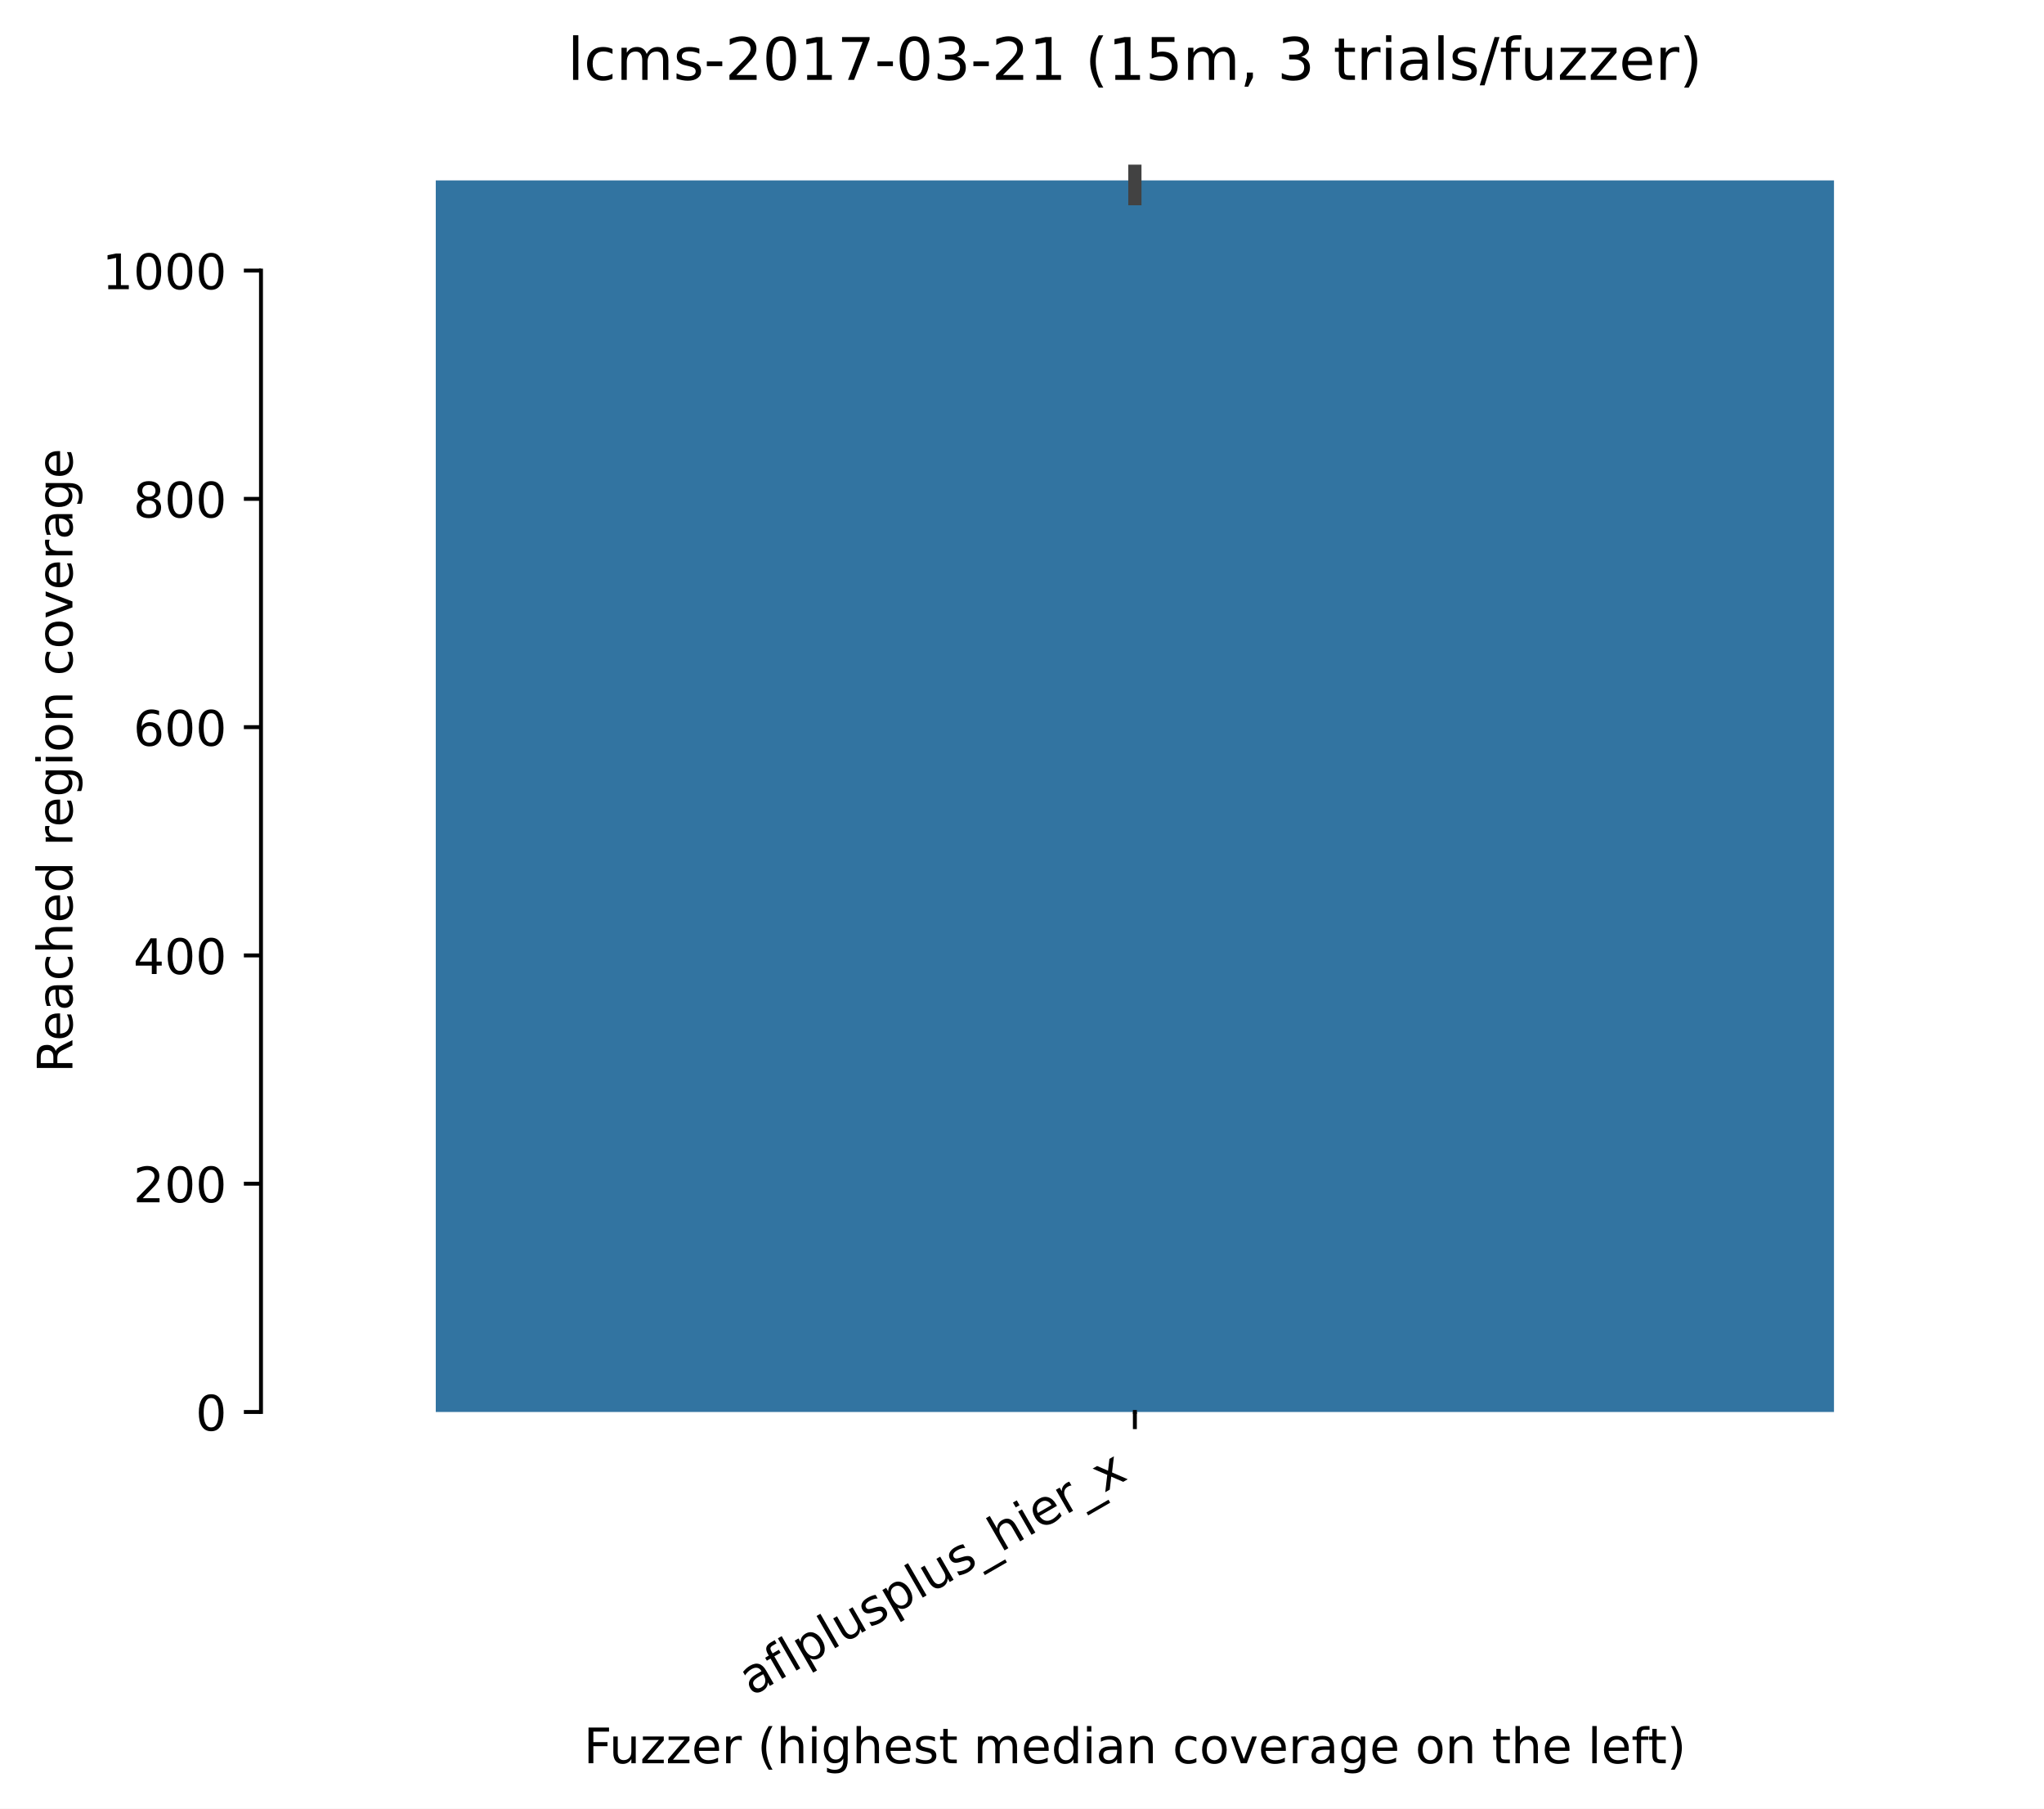
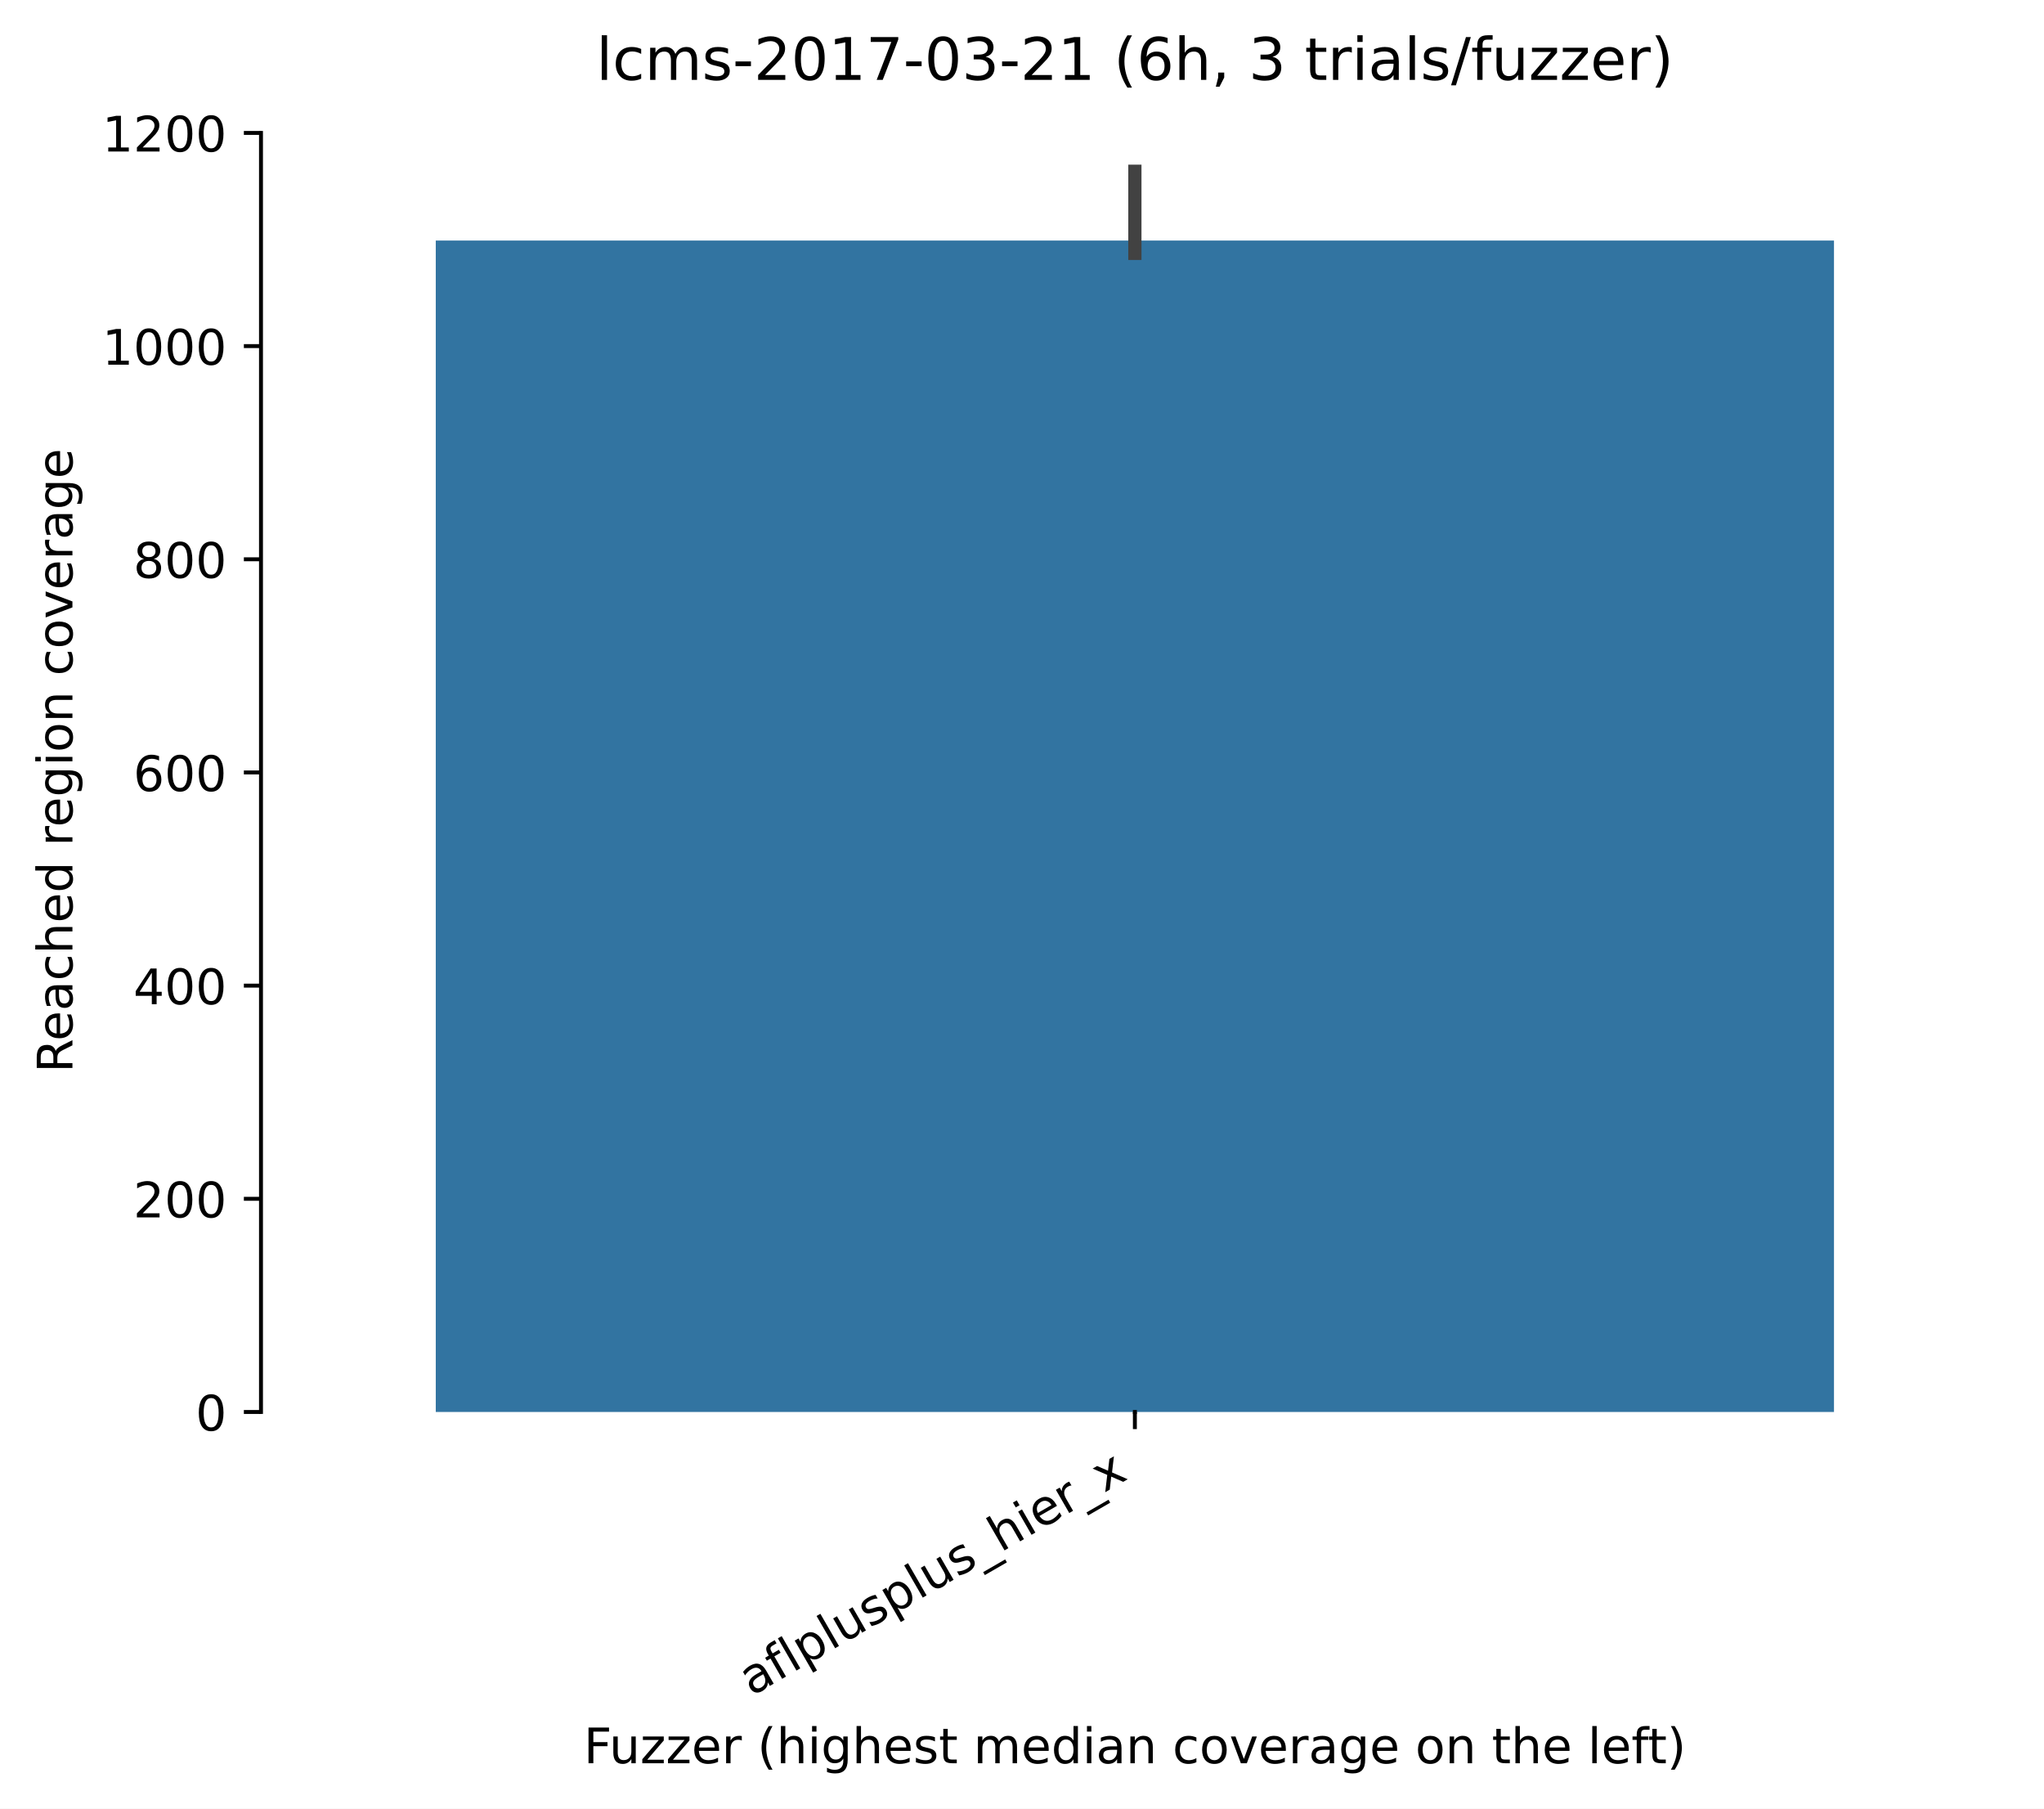
<svg xmlns="http://www.w3.org/2000/svg" xmlns:xlink="http://www.w3.org/1999/xlink" height="369.467pt" version="1.1" viewBox="0 0 417.648 369.467" width="417.648pt">
  <defs>
    <style type="text/css">*{stroke-linecap:butt;stroke-linejoin:round;}</style>
  </defs>
  <g id="figure_1">
    <g id="patch_1">
      <path d="M 0 369.467  L 417.648 369.467  L 417.648 0  L 0 0  z " style="fill:#ffffff;" />
    </g>
    <g id="axes_1">
      <g id="patch_2">
        <path d="M 53.328 288.43  L 410.448 288.43  L 410.448 22.318  L 53.328 22.318  z " style="fill:#ffffff;" />
      </g>
      <g id="patch_3">
-         <path clip-path="url(#p3baf238279)" d="M 89.04 288.43  L 374.736 288.43  L 374.736 36.855  L 89.04 36.855  z " style="fill:#3274a1;" />
+         <path clip-path="url(#padafcc1200)" d="M 89.04 288.43  L 374.736 288.43  L 374.736 49.143  L 89.04 49.143  z " style="fill:#3274a1;" />
      </g>
      <g id="matplotlib.axis_1">
        <g id="xtick_1">
          <g id="line2d_1">
            <defs>
-               <path d="M 0 0  L 0 3.5  " id="me16da45c7e" style="stroke:#000000;stroke-width:0.8;" />
+               <path d="M 0 0  L 0 3.5  " id="m6553e3845d" style="stroke:#000000;stroke-width:0.8;" />
            </defs>
            <g>
-               <use style="stroke:#000000;stroke-width:0.8;" x="231.888" xlink:href="#me16da45c7e" y="288.43" />
+               <use style="stroke:#000000;stroke-width:0.8;" x="231.888" xlink:href="#m6553e3845d" y="288.43" />
            </g>
          </g>
          <g id="text_1">
            <g transform="translate(153.5707 346.5465)rotate(-30)scale(0.1 -0.1)">
              <defs>
                <path d="M 34.281 27.484  Q 23.391 27.484 19.188 25  Q 14.984 22.516 14.984 16.5  Q 14.984 11.719 18.141 8.906  Q 21.297 6.109 26.703 6.109  Q 34.188 6.109 38.703 11.406  Q 43.219 16.703 43.219 25.484  L 43.219 27.484  z M 52.203 31.203  L 52.203 0  L 43.219 0  L 43.219 8.297  Q 40.141 3.328 35.547 0.953  Q 30.953 -1.422 24.312 -1.422  Q 15.922 -1.422 10.953 3.297  Q 6 8.016 6 15.922  Q 6 25.141 12.172 29.828  Q 18.359 34.516 30.609 34.516  L 43.219 34.516  L 43.219 35.406  Q 43.219 41.609 39.141 45  Q 35.062 48.391 27.688 48.391  Q 23 48.391 18.547 47.266  Q 14.109 46.141 10.016 43.891  L 10.016 52.203  Q 14.938 54.109 19.578 55.047  Q 24.219 56 28.609 56  Q 40.484 56 46.344 49.844  Q 52.203 43.703 52.203 31.203  z " id="DejaVuSans-97" />
                <path d="M 37.109 75.984  L 37.109 68.5  L 28.516 68.5  Q 23.688 68.5 21.797 66.547  Q 19.922 64.594 19.922 59.516  L 19.922 54.688  L 34.719 54.688  L 34.719 47.703  L 19.922 47.703  L 19.922 0  L 10.891 0  L 10.891 47.703  L 2.297 47.703  L 2.297 54.688  L 10.891 54.688  L 10.891 58.5  Q 10.891 67.625 15.141 71.797  Q 19.391 75.984 28.609 75.984  z " id="DejaVuSans-102" />
                <path d="M 9.422 75.984  L 18.406 75.984  L 18.406 0  L 9.422 0  z " id="DejaVuSans-108" />
                <path d="M 18.109 8.203  L 18.109 -20.797  L 9.078 -20.797  L 9.078 54.688  L 18.109 54.688  L 18.109 46.391  Q 20.953 51.266 25.266 53.625  Q 29.594 56 35.594 56  Q 45.562 56 51.781 48.094  Q 58.016 40.188 58.016 27.297  Q 58.016 14.406 51.781 6.484  Q 45.562 -1.422 35.594 -1.422  Q 29.594 -1.422 25.266 0.953  Q 20.953 3.328 18.109 8.203  z M 48.688 27.297  Q 48.688 37.203 44.609 42.844  Q 40.531 48.484 33.406 48.484  Q 26.266 48.484 22.188 42.844  Q 18.109 37.203 18.109 27.297  Q 18.109 17.391 22.188 11.75  Q 26.266 6.109 33.406 6.109  Q 40.531 6.109 44.609 11.75  Q 48.688 17.391 48.688 27.297  z " id="DejaVuSans-112" />
                <path d="M 8.5 21.578  L 8.5 54.688  L 17.484 54.688  L 17.484 21.922  Q 17.484 14.156 20.5 10.266  Q 23.531 6.391 29.594 6.391  Q 36.859 6.391 41.078 11.031  Q 45.312 15.672 45.312 23.688  L 45.312 54.688  L 54.297 54.688  L 54.297 0  L 45.312 0  L 45.312 8.406  Q 42.047 3.422 37.719 1  Q 33.406 -1.422 27.688 -1.422  Q 18.266 -1.422 13.375 4.438  Q 8.5 10.297 8.5 21.578  z M 31.109 56  z " id="DejaVuSans-117" />
                <path d="M 44.281 53.078  L 44.281 44.578  Q 40.484 46.531 36.375 47.5  Q 32.281 48.484 27.875 48.484  Q 21.188 48.484 17.844 46.438  Q 14.5 44.391 14.5 40.281  Q 14.5 37.156 16.891 35.375  Q 19.281 33.594 26.516 31.984  L 29.594 31.297  Q 39.156 29.25 43.188 25.516  Q 47.219 21.781 47.219 15.094  Q 47.219 7.469 41.188 3.016  Q 35.156 -1.422 24.609 -1.422  Q 20.219 -1.422 15.453 -0.562  Q 10.688 0.297 5.422 2  L 5.422 11.281  Q 10.406 8.688 15.234 7.391  Q 20.062 6.109 24.812 6.109  Q 31.156 6.109 34.562 8.281  Q 37.984 10.453 37.984 14.406  Q 37.984 18.062 35.516 20.016  Q 33.062 21.969 24.703 23.781  L 21.578 24.516  Q 13.234 26.266 9.516 29.906  Q 5.812 33.547 5.812 39.891  Q 5.812 47.609 11.281 51.797  Q 16.75 56 26.812 56  Q 31.781 56 36.172 55.266  Q 40.578 54.547 44.281 53.078  z " id="DejaVuSans-115" />
                <path d="M 50.984 -16.609  L 50.984 -23.578  L -0.984 -23.578  L -0.984 -16.609  z " id="DejaVuSans-95" />
                <path d="M 54.891 33.016  L 54.891 0  L 45.906 0  L 45.906 32.719  Q 45.906 40.484 42.875 44.328  Q 39.844 48.188 33.797 48.188  Q 26.516 48.188 22.312 43.547  Q 18.109 38.922 18.109 30.906  L 18.109 0  L 9.078 0  L 9.078 75.984  L 18.109 75.984  L 18.109 46.188  Q 21.344 51.125 25.703 53.562  Q 30.078 56 35.797 56  Q 45.219 56 50.047 50.172  Q 54.891 44.344 54.891 33.016  z " id="DejaVuSans-104" />
                <path d="M 9.422 54.688  L 18.406 54.688  L 18.406 0  L 9.422 0  z M 9.422 75.984  L 18.406 75.984  L 18.406 64.594  L 9.422 64.594  z " id="DejaVuSans-105" />
                <path d="M 56.203 29.594  L 56.203 25.203  L 14.891 25.203  Q 15.484 15.922 20.484 11.062  Q 25.484 6.203 34.422 6.203  Q 39.594 6.203 44.453 7.469  Q 49.312 8.734 54.109 11.281  L 54.109 2.781  Q 49.266 0.734 44.188 -0.344  Q 39.109 -1.422 33.891 -1.422  Q 20.797 -1.422 13.156 6.188  Q 5.516 13.812 5.516 26.812  Q 5.516 40.234 12.766 48.109  Q 20.016 56 32.328 56  Q 43.359 56 49.781 48.891  Q 56.203 41.797 56.203 29.594  z M 47.219 32.234  Q 47.125 39.594 43.094 43.984  Q 39.062 48.391 32.422 48.391  Q 24.906 48.391 20.391 44.141  Q 15.875 39.891 15.188 32.172  z " id="DejaVuSans-101" />
                <path d="M 41.109 46.297  Q 39.594 47.172 37.812 47.578  Q 36.031 48 33.891 48  Q 26.266 48 22.188 43.047  Q 18.109 38.094 18.109 28.812  L 18.109 0  L 9.078 0  L 9.078 54.688  L 18.109 54.688  L 18.109 46.188  Q 20.953 51.172 25.484 53.578  Q 30.031 56 36.531 56  Q 37.453 56 38.578 55.875  Q 39.703 55.766 41.062 55.516  z " id="DejaVuSans-114" />
                <path d="M 54.891 54.688  L 35.109 28.078  L 55.906 0  L 45.312 0  L 29.391 21.484  L 13.484 0  L 2.875 0  L 24.125 28.609  L 4.688 54.688  L 15.281 54.688  L 29.781 35.203  L 44.281 54.688  z " id="DejaVuSans-120" />
              </defs>
              <use xlink:href="#DejaVuSans-97" />
              <use x="61.279" xlink:href="#DejaVuSans-102" />
              <use x="96.484" xlink:href="#DejaVuSans-108" />
              <use x="124.268" xlink:href="#DejaVuSans-112" />
              <use x="187.744" xlink:href="#DejaVuSans-108" />
              <use x="215.527" xlink:href="#DejaVuSans-117" />
              <use x="278.906" xlink:href="#DejaVuSans-115" />
              <use x="331.006" xlink:href="#DejaVuSans-112" />
              <use x="394.482" xlink:href="#DejaVuSans-108" />
              <use x="422.266" xlink:href="#DejaVuSans-117" />
              <use x="485.645" xlink:href="#DejaVuSans-115" />
              <use x="537.744" xlink:href="#DejaVuSans-95" />
              <use x="587.744" xlink:href="#DejaVuSans-104" />
              <use x="651.123" xlink:href="#DejaVuSans-105" />
              <use x="678.906" xlink:href="#DejaVuSans-101" />
              <use x="740.43" xlink:href="#DejaVuSans-114" />
              <use x="781.543" xlink:href="#DejaVuSans-95" />
              <use x="831.543" xlink:href="#DejaVuSans-120" />
            </g>
          </g>
        </g>
        <g id="text_2">
          <g transform="translate(119.2702 360.1869)scale(0.1 -0.1)">
            <defs>
              <path d="M 9.812 72.906  L 51.703 72.906  L 51.703 64.594  L 19.672 64.594  L 19.672 43.109  L 48.578 43.109  L 48.578 34.812  L 19.672 34.812  L 19.672 0  L 9.812 0  z " id="DejaVuSans-70" />
              <path d="M 5.516 54.688  L 48.188 54.688  L 48.188 46.484  L 14.406 7.172  L 48.188 7.172  L 48.188 0  L 4.297 0  L 4.297 8.203  L 38.094 47.516  L 5.516 47.516  z " id="DejaVuSans-122" />
              <path id="DejaVuSans-32" />
              <path d="M 31 75.875  Q 24.469 64.656 21.281 53.656  Q 18.109 42.672 18.109 31.391  Q 18.109 20.125 21.312 9.062  Q 24.516 -2 31 -13.188  L 23.188 -13.188  Q 15.875 -1.703 12.234 9.375  Q 8.594 20.453 8.594 31.391  Q 8.594 42.281 12.203 53.312  Q 15.828 64.359 23.188 75.875  z " id="DejaVuSans-40" />
              <path d="M 45.406 27.984  Q 45.406 37.75 41.375 43.109  Q 37.359 48.484 30.078 48.484  Q 22.859 48.484 18.828 43.109  Q 14.797 37.75 14.797 27.984  Q 14.797 18.266 18.828 12.891  Q 22.859 7.516 30.078 7.516  Q 37.359 7.516 41.375 12.891  Q 45.406 18.266 45.406 27.984  z M 54.391 6.781  Q 54.391 -7.172 48.188 -13.984  Q 42 -20.797 29.203 -20.797  Q 24.469 -20.797 20.266 -20.094  Q 16.062 -19.391 12.109 -17.922  L 12.109 -9.188  Q 16.062 -11.328 19.922 -12.344  Q 23.781 -13.375 27.781 -13.375  Q 36.625 -13.375 41.016 -8.766  Q 45.406 -4.156 45.406 5.172  L 45.406 9.625  Q 42.625 4.781 38.281 2.391  Q 33.938 0 27.875 0  Q 17.828 0 11.672 7.656  Q 5.516 15.328 5.516 27.984  Q 5.516 40.672 11.672 48.328  Q 17.828 56 27.875 56  Q 33.938 56 38.281 53.609  Q 42.625 51.219 45.406 46.391  L 45.406 54.688  L 54.391 54.688  z " id="DejaVuSans-103" />
              <path d="M 18.312 70.219  L 18.312 54.688  L 36.812 54.688  L 36.812 47.703  L 18.312 47.703  L 18.312 18.016  Q 18.312 11.328 20.141 9.422  Q 21.969 7.516 27.594 7.516  L 36.812 7.516  L 36.812 0  L 27.594 0  Q 17.188 0 13.234 3.875  Q 9.281 7.766 9.281 18.016  L 9.281 47.703  L 2.688 47.703  L 2.688 54.688  L 9.281 54.688  L 9.281 70.219  z " id="DejaVuSans-116" />
              <path d="M 52 44.188  Q 55.375 50.25 60.062 53.125  Q 64.75 56 71.094 56  Q 79.641 56 84.281 50.016  Q 88.922 44.047 88.922 33.016  L 88.922 0  L 79.891 0  L 79.891 32.719  Q 79.891 40.578 77.094 44.375  Q 74.312 48.188 68.609 48.188  Q 61.625 48.188 57.562 43.547  Q 53.516 38.922 53.516 30.906  L 53.516 0  L 44.484 0  L 44.484 32.719  Q 44.484 40.625 41.703 44.406  Q 38.922 48.188 33.109 48.188  Q 26.219 48.188 22.156 43.531  Q 18.109 38.875 18.109 30.906  L 18.109 0  L 9.078 0  L 9.078 54.688  L 18.109 54.688  L 18.109 46.188  Q 21.188 51.219 25.484 53.609  Q 29.781 56 35.688 56  Q 41.656 56 45.828 52.969  Q 50 49.953 52 44.188  z " id="DejaVuSans-109" />
              <path d="M 45.406 46.391  L 45.406 75.984  L 54.391 75.984  L 54.391 0  L 45.406 0  L 45.406 8.203  Q 42.578 3.328 38.25 0.953  Q 33.938 -1.422 27.875 -1.422  Q 17.969 -1.422 11.734 6.484  Q 5.516 14.406 5.516 27.297  Q 5.516 40.188 11.734 48.094  Q 17.969 56 27.875 56  Q 33.938 56 38.25 53.625  Q 42.578 51.266 45.406 46.391  z M 14.797 27.297  Q 14.797 17.391 18.875 11.75  Q 22.953 6.109 30.078 6.109  Q 37.203 6.109 41.297 11.75  Q 45.406 17.391 45.406 27.297  Q 45.406 37.203 41.297 42.844  Q 37.203 48.484 30.078 48.484  Q 22.953 48.484 18.875 42.844  Q 14.797 37.203 14.797 27.297  z " id="DejaVuSans-100" />
              <path d="M 54.891 33.016  L 54.891 0  L 45.906 0  L 45.906 32.719  Q 45.906 40.484 42.875 44.328  Q 39.844 48.188 33.797 48.188  Q 26.516 48.188 22.312 43.547  Q 18.109 38.922 18.109 30.906  L 18.109 0  L 9.078 0  L 9.078 54.688  L 18.109 54.688  L 18.109 46.188  Q 21.344 51.125 25.703 53.562  Q 30.078 56 35.797 56  Q 45.219 56 50.047 50.172  Q 54.891 44.344 54.891 33.016  z " id="DejaVuSans-110" />
              <path d="M 48.781 52.594  L 48.781 44.188  Q 44.969 46.297 41.141 47.344  Q 37.312 48.391 33.406 48.391  Q 24.656 48.391 19.812 42.844  Q 14.984 37.312 14.984 27.297  Q 14.984 17.281 19.812 11.734  Q 24.656 6.203 33.406 6.203  Q 37.312 6.203 41.141 7.25  Q 44.969 8.297 48.781 10.406  L 48.781 2.094  Q 45.016 0.344 40.984 -0.531  Q 36.969 -1.422 32.422 -1.422  Q 20.062 -1.422 12.781 6.344  Q 5.516 14.109 5.516 27.297  Q 5.516 40.672 12.859 48.328  Q 20.219 56 33.016 56  Q 37.156 56 41.109 55.141  Q 45.062 54.297 48.781 52.594  z " id="DejaVuSans-99" />
              <path d="M 30.609 48.391  Q 23.391 48.391 19.188 42.75  Q 14.984 37.109 14.984 27.297  Q 14.984 17.484 19.156 11.844  Q 23.344 6.203 30.609 6.203  Q 37.797 6.203 41.984 11.859  Q 46.188 17.531 46.188 27.297  Q 46.188 37.016 41.984 42.703  Q 37.797 48.391 30.609 48.391  z M 30.609 56  Q 42.328 56 49.016 48.375  Q 55.719 40.766 55.719 27.297  Q 55.719 13.875 49.016 6.219  Q 42.328 -1.422 30.609 -1.422  Q 18.844 -1.422 12.172 6.219  Q 5.516 13.875 5.516 27.297  Q 5.516 40.766 12.172 48.375  Q 18.844 56 30.609 56  z " id="DejaVuSans-111" />
              <path d="M 2.984 54.688  L 12.5 54.688  L 29.594 8.797  L 46.688 54.688  L 56.203 54.688  L 35.688 0  L 23.484 0  z " id="DejaVuSans-118" />
              <path d="M 8.016 75.875  L 15.828 75.875  Q 23.141 64.359 26.781 53.312  Q 30.422 42.281 30.422 31.391  Q 30.422 20.453 26.781 9.375  Q 23.141 -1.703 15.828 -13.188  L 8.016 -13.188  Q 14.5 -2 17.703 9.062  Q 20.906 20.125 20.906 31.391  Q 20.906 42.672 17.703 53.656  Q 14.5 64.656 8.016 75.875  z " id="DejaVuSans-41" />
            </defs>
            <use xlink:href="#DejaVuSans-70" />
            <use x="52.02" xlink:href="#DejaVuSans-117" />
            <use x="115.398" xlink:href="#DejaVuSans-122" />
            <use x="167.889" xlink:href="#DejaVuSans-122" />
            <use x="220.379" xlink:href="#DejaVuSans-101" />
            <use x="281.902" xlink:href="#DejaVuSans-114" />
            <use x="323.016" xlink:href="#DejaVuSans-32" />
            <use x="354.803" xlink:href="#DejaVuSans-40" />
            <use x="393.816" xlink:href="#DejaVuSans-104" />
            <use x="457.195" xlink:href="#DejaVuSans-105" />
            <use x="484.979" xlink:href="#DejaVuSans-103" />
            <use x="548.455" xlink:href="#DejaVuSans-104" />
            <use x="611.834" xlink:href="#DejaVuSans-101" />
            <use x="673.357" xlink:href="#DejaVuSans-115" />
            <use x="725.457" xlink:href="#DejaVuSans-116" />
            <use x="764.666" xlink:href="#DejaVuSans-32" />
            <use x="796.453" xlink:href="#DejaVuSans-109" />
            <use x="893.865" xlink:href="#DejaVuSans-101" />
            <use x="955.389" xlink:href="#DejaVuSans-100" />
            <use x="1018.865" xlink:href="#DejaVuSans-105" />
            <use x="1046.648" xlink:href="#DejaVuSans-97" />
            <use x="1107.928" xlink:href="#DejaVuSans-110" />
            <use x="1171.307" xlink:href="#DejaVuSans-32" />
            <use x="1203.094" xlink:href="#DejaVuSans-99" />
            <use x="1258.074" xlink:href="#DejaVuSans-111" />
            <use x="1319.256" xlink:href="#DejaVuSans-118" />
            <use x="1378.436" xlink:href="#DejaVuSans-101" />
            <use x="1439.959" xlink:href="#DejaVuSans-114" />
            <use x="1481.072" xlink:href="#DejaVuSans-97" />
            <use x="1542.352" xlink:href="#DejaVuSans-103" />
            <use x="1605.828" xlink:href="#DejaVuSans-101" />
            <use x="1667.352" xlink:href="#DejaVuSans-32" />
            <use x="1699.139" xlink:href="#DejaVuSans-111" />
            <use x="1760.32" xlink:href="#DejaVuSans-110" />
            <use x="1823.699" xlink:href="#DejaVuSans-32" />
            <use x="1855.486" xlink:href="#DejaVuSans-116" />
            <use x="1894.695" xlink:href="#DejaVuSans-104" />
            <use x="1958.074" xlink:href="#DejaVuSans-101" />
            <use x="2019.598" xlink:href="#DejaVuSans-32" />
            <use x="2051.385" xlink:href="#DejaVuSans-108" />
            <use x="2079.168" xlink:href="#DejaVuSans-101" />
            <use x="2140.691" xlink:href="#DejaVuSans-102" />
            <use x="2174.146" xlink:href="#DejaVuSans-116" />
            <use x="2213.355" xlink:href="#DejaVuSans-41" />
          </g>
        </g>
      </g>
      <g id="matplotlib.axis_2">
        <g id="ytick_1">
          <g id="line2d_2">
            <defs>
-               <path d="M 0 0  L -3.5 0  " id="m167c189772" style="stroke:#000000;stroke-width:0.8;" />
+               <path d="M 0 0  L -3.5 0  " id="mc753f7a572" style="stroke:#000000;stroke-width:0.8;" />
            </defs>
            <g>
-               <use style="stroke:#000000;stroke-width:0.8;" x="53.328" xlink:href="#m167c189772" y="288.43" />
+               <use style="stroke:#000000;stroke-width:0.8;" x="53.328" xlink:href="#mc753f7a572" y="288.43" />
            </g>
          </g>
          <g id="text_3">
            <g transform="translate(39.96563 292.2293)scale(0.1 -0.1)">
              <defs>
                <path d="M 31.781 66.406  Q 24.172 66.406 20.328 58.906  Q 16.5 51.422 16.5 36.375  Q 16.5 21.391 20.328 13.891  Q 24.172 6.391 31.781 6.391  Q 39.453 6.391 43.281 13.891  Q 47.125 21.391 47.125 36.375  Q 47.125 51.422 43.281 58.906  Q 39.453 66.406 31.781 66.406  z M 31.781 74.219  Q 44.047 74.219 50.516 64.516  Q 56.984 54.828 56.984 36.375  Q 56.984 17.969 50.516 8.266  Q 44.047 -1.422 31.781 -1.422  Q 19.531 -1.422 13.062 8.266  Q 6.594 17.969 6.594 36.375  Q 6.594 54.828 13.062 64.516  Q 19.531 74.219 31.781 74.219  z " id="DejaVuSans-48" />
              </defs>
              <use xlink:href="#DejaVuSans-48" />
            </g>
          </g>
        </g>
        <g id="ytick_2">
          <g id="line2d_3">
            <g>
-               <use style="stroke:#000000;stroke-width:0.8;" x="53.328" xlink:href="#m167c189772" y="241.799" />
+               <use style="stroke:#000000;stroke-width:0.8;" x="53.328" xlink:href="#mc753f7a572" y="244.884" />
            </g>
          </g>
          <g id="text_4">
-             <g transform="translate(27.24063 245.5982)scale(0.1 -0.1)">
+             <g transform="translate(27.24063 248.683)scale(0.1 -0.1)">
              <defs>
                <path d="M 19.188 8.297  L 53.609 8.297  L 53.609 0  L 7.328 0  L 7.328 8.297  Q 12.938 14.109 22.625 23.891  Q 32.328 33.688 34.812 36.531  Q 39.547 41.844 41.422 45.531  Q 43.312 49.219 43.312 52.781  Q 43.312 58.594 39.234 62.25  Q 35.156 65.922 28.609 65.922  Q 23.969 65.922 18.812 64.312  Q 13.672 62.703 7.812 59.422  L 7.812 69.391  Q 13.766 71.781 18.938 73  Q 24.125 74.219 28.422 74.219  Q 39.75 74.219 46.484 68.547  Q 53.219 62.891 53.219 53.422  Q 53.219 48.922 51.531 44.891  Q 49.859 40.875 45.406 35.406  Q 44.188 33.984 37.641 27.219  Q 31.109 20.453 19.188 8.297  z " id="DejaVuSans-50" />
              </defs>
              <use xlink:href="#DejaVuSans-50" />
              <use x="63.623" xlink:href="#DejaVuSans-48" />
              <use x="127.246" xlink:href="#DejaVuSans-48" />
            </g>
          </g>
        </g>
        <g id="ytick_3">
          <g id="line2d_4">
            <g>
-               <use style="stroke:#000000;stroke-width:0.8;" x="53.328" xlink:href="#m167c189772" y="195.168" />
+               <use style="stroke:#000000;stroke-width:0.8;" x="53.328" xlink:href="#mc753f7a572" y="201.337" />
            </g>
          </g>
          <g id="text_5">
-             <g transform="translate(27.24063 198.9672)scale(0.1 -0.1)">
+             <g transform="translate(27.24063 205.1366)scale(0.1 -0.1)">
              <defs>
                <path d="M 37.797 64.312  L 12.891 25.391  L 37.797 25.391  z M 35.203 72.906  L 47.609 72.906  L 47.609 25.391  L 58.016 25.391  L 58.016 17.188  L 47.609 17.188  L 47.609 0  L 37.797 0  L 37.797 17.188  L 4.891 17.188  L 4.891 26.703  z " id="DejaVuSans-52" />
              </defs>
              <use xlink:href="#DejaVuSans-52" />
              <use x="63.623" xlink:href="#DejaVuSans-48" />
              <use x="127.246" xlink:href="#DejaVuSans-48" />
            </g>
          </g>
        </g>
        <g id="ytick_4">
          <g id="line2d_5">
            <g>
-               <use style="stroke:#000000;stroke-width:0.8;" x="53.328" xlink:href="#m167c189772" y="148.537" />
+               <use style="stroke:#000000;stroke-width:0.8;" x="53.328" xlink:href="#mc753f7a572" y="157.791" />
            </g>
          </g>
          <g id="text_6">
-             <g transform="translate(27.24063 152.3361)scale(0.1 -0.1)">
+             <g transform="translate(27.24063 161.5902)scale(0.1 -0.1)">
              <defs>
                <path d="M 33.016 40.375  Q 26.375 40.375 22.484 35.828  Q 18.609 31.297 18.609 23.391  Q 18.609 15.531 22.484 10.953  Q 26.375 6.391 33.016 6.391  Q 39.656 6.391 43.531 10.953  Q 47.406 15.531 47.406 23.391  Q 47.406 31.297 43.531 35.828  Q 39.656 40.375 33.016 40.375  z M 52.594 71.297  L 52.594 62.312  Q 48.875 64.062 45.094 64.984  Q 41.312 65.922 37.594 65.922  Q 27.828 65.922 22.672 59.328  Q 17.531 52.734 16.797 39.406  Q 19.672 43.656 24.016 45.922  Q 28.375 48.188 33.594 48.188  Q 44.578 48.188 50.953 41.516  Q 57.328 34.859 57.328 23.391  Q 57.328 12.156 50.688 5.359  Q 44.047 -1.422 33.016 -1.422  Q 20.359 -1.422 13.672 8.266  Q 6.984 17.969 6.984 36.375  Q 6.984 53.656 15.188 63.938  Q 23.391 74.219 37.203 74.219  Q 40.922 74.219 44.703 73.484  Q 48.484 72.75 52.594 71.297  z " id="DejaVuSans-54" />
              </defs>
              <use xlink:href="#DejaVuSans-54" />
              <use x="63.623" xlink:href="#DejaVuSans-48" />
              <use x="127.246" xlink:href="#DejaVuSans-48" />
            </g>
          </g>
        </g>
        <g id="ytick_5">
          <g id="line2d_6">
            <g>
-               <use style="stroke:#000000;stroke-width:0.8;" x="53.328" xlink:href="#m167c189772" y="101.906" />
+               <use style="stroke:#000000;stroke-width:0.8;" x="53.328" xlink:href="#mc753f7a572" y="114.245" />
            </g>
          </g>
          <g id="text_7">
-             <g transform="translate(27.24063 105.705)scale(0.1 -0.1)">
+             <g transform="translate(27.24063 118.0438)scale(0.1 -0.1)">
              <defs>
                <path d="M 31.781 34.625  Q 24.75 34.625 20.719 30.859  Q 16.703 27.094 16.703 20.516  Q 16.703 13.922 20.719 10.156  Q 24.75 6.391 31.781 6.391  Q 38.812 6.391 42.859 10.172  Q 46.922 13.969 46.922 20.516  Q 46.922 27.094 42.891 30.859  Q 38.875 34.625 31.781 34.625  z M 21.922 38.812  Q 15.578 40.375 12.031 44.719  Q 8.5 49.078 8.5 55.328  Q 8.5 64.062 14.719 69.141  Q 20.953 74.219 31.781 74.219  Q 42.672 74.219 48.875 69.141  Q 55.078 64.062 55.078 55.328  Q 55.078 49.078 51.531 44.719  Q 48 40.375 41.703 38.812  Q 48.828 37.156 52.797 32.312  Q 56.781 27.484 56.781 20.516  Q 56.781 9.906 50.312 4.234  Q 43.844 -1.422 31.781 -1.422  Q 19.734 -1.422 13.25 4.234  Q 6.781 9.906 6.781 20.516  Q 6.781 27.484 10.781 32.312  Q 14.797 37.156 21.922 38.812  z M 18.312 54.391  Q 18.312 48.734 21.844 45.562  Q 25.391 42.391 31.781 42.391  Q 38.141 42.391 41.719 45.562  Q 45.312 48.734 45.312 54.391  Q 45.312 60.062 41.719 63.234  Q 38.141 66.406 31.781 66.406  Q 25.391 66.406 21.844 63.234  Q 18.312 60.062 18.312 54.391  z " id="DejaVuSans-56" />
              </defs>
              <use xlink:href="#DejaVuSans-56" />
              <use x="63.623" xlink:href="#DejaVuSans-48" />
              <use x="127.246" xlink:href="#DejaVuSans-48" />
            </g>
          </g>
        </g>
        <g id="ytick_6">
          <g id="line2d_7">
            <g>
-               <use style="stroke:#000000;stroke-width:0.8;" x="53.328" xlink:href="#m167c189772" y="55.275" />
+               <use style="stroke:#000000;stroke-width:0.8;" x="53.328" xlink:href="#mc753f7a572" y="70.698" />
            </g>
          </g>
          <g id="text_8">
-             <g transform="translate(20.87813 59.07387)scale(0.1 -0.1)">
+             <g transform="translate(20.87813 74.49738)scale(0.1 -0.1)">
              <defs>
                <path d="M 12.406 8.297  L 28.516 8.297  L 28.516 63.922  L 10.984 60.406  L 10.984 69.391  L 28.422 72.906  L 38.281 72.906  L 38.281 8.297  L 54.391 8.297  L 54.391 0  L 12.406 0  z " id="DejaVuSans-49" />
              </defs>
              <use xlink:href="#DejaVuSans-49" />
              <use x="63.623" xlink:href="#DejaVuSans-48" />
              <use x="127.246" xlink:href="#DejaVuSans-48" />
              <use x="190.869" xlink:href="#DejaVuSans-48" />
            </g>
          </g>
        </g>
-         <g id="text_9">
+         <g id="ytick_7">
+           <g id="line2d_8">
+             <g>
+               <use style="stroke:#000000;stroke-width:0.8;" x="53.328" xlink:href="#mc753f7a572" y="27.152" />
+             </g>
+           </g>
+           <g id="text_9">
+             <g transform="translate(20.87813 30.95099)scale(0.1 -0.1)">
+               <use xlink:href="#DejaVuSans-49" />
+               <use x="63.623" xlink:href="#DejaVuSans-50" />
+               <use x="127.246" xlink:href="#DejaVuSans-48" />
+               <use x="190.869" xlink:href="#DejaVuSans-48" />
+             </g>
+           </g>
+         </g>
+         <g id="text_10">
          <g transform="translate(14.79844 219.1366)rotate(-90)scale(0.1 -0.1)">
            <defs>
              <path d="M 44.391 34.188  Q 47.562 33.109 50.562 29.594  Q 53.562 26.078 56.594 19.922  L 66.609 0  L 56 0  L 46.688 18.703  Q 43.062 26.031 39.672 28.422  Q 36.281 30.812 30.422 30.812  L 19.672 30.812  L 19.672 0  L 9.812 0  L 9.812 72.906  L 32.078 72.906  Q 44.578 72.906 50.734 67.672  Q 56.891 62.453 56.891 51.906  Q 56.891 45.016 53.688 40.469  Q 50.484 35.938 44.391 34.188  z M 19.672 64.797  L 19.672 38.922  L 32.078 38.922  Q 39.203 38.922 42.844 42.219  Q 46.484 45.516 46.484 51.906  Q 46.484 58.297 42.844 61.547  Q 39.203 64.797 32.078 64.797  z " id="DejaVuSans-82" />
            </defs>
            <use xlink:href="#DejaVuSans-82" />
            <use x="64.982" xlink:href="#DejaVuSans-101" />
            <use x="126.506" xlink:href="#DejaVuSans-97" />
            <use x="187.785" xlink:href="#DejaVuSans-99" />
            <use x="242.766" xlink:href="#DejaVuSans-104" />
            <use x="306.145" xlink:href="#DejaVuSans-101" />
            <use x="367.668" xlink:href="#DejaVuSans-100" />
            <use x="431.145" xlink:href="#DejaVuSans-32" />
            <use x="462.932" xlink:href="#DejaVuSans-114" />
            <use x="501.795" xlink:href="#DejaVuSans-101" />
            <use x="563.318" xlink:href="#DejaVuSans-103" />
            <use x="626.795" xlink:href="#DejaVuSans-105" />
            <use x="654.578" xlink:href="#DejaVuSans-111" />
            <use x="715.76" xlink:href="#DejaVuSans-110" />
            <use x="779.139" xlink:href="#DejaVuSans-32" />
            <use x="810.926" xlink:href="#DejaVuSans-99" />
            <use x="865.906" xlink:href="#DejaVuSans-111" />
            <use x="927.088" xlink:href="#DejaVuSans-118" />
            <use x="986.268" xlink:href="#DejaVuSans-101" />
            <use x="1047.791" xlink:href="#DejaVuSans-114" />
            <use x="1088.904" xlink:href="#DejaVuSans-97" />
            <use x="1150.184" xlink:href="#DejaVuSans-103" />
            <use x="1213.66" xlink:href="#DejaVuSans-101" />
          </g>
        </g>
      </g>
-       <g id="line2d_8">
-         <path clip-path="url(#p3baf238279)" d="M 231.888 40.586  L 231.888 34.99  " style="fill:none;stroke:#424242;stroke-linecap:square;stroke-width:2.7;" />
+       <g id="line2d_9">
+         <path clip-path="url(#padafcc1200)" d="M 231.888 51.755  L 231.888 34.99  " style="fill:none;stroke:#424242;stroke-linecap:square;stroke-width:2.7;" />
      </g>
      <g id="patch_4">
-         <path d="M 53.328 288.43  L 53.328 55.275  " style="fill:none;stroke:#000000;stroke-linecap:square;stroke-linejoin:miter;stroke-width:0.8;" />
+         <path d="M 53.328 288.43  L 53.328 27.152  " style="fill:none;stroke:#000000;stroke-linecap:square;stroke-linejoin:miter;stroke-width:0.8;" />
      </g>
      <g id="patch_5">
        <path d="M 231.888 288.43  L 231.888 288.43  " style="fill:none;stroke:#000000;stroke-linecap:square;stroke-linejoin:miter;stroke-width:0.8;" />
      </g>
-       <g id="text_10">
-         <g transform="translate(115.9644 16.31812)scale(0.12 -0.12)">
+       <g id="text_11">
+         <g transform="translate(121.8238 16.31812)scale(0.12 -0.12)">
          <defs>
            <path d="M 4.891 31.391  L 31.203 31.391  L 31.203 23.391  L 4.891 23.391  z " id="DejaVuSans-45" />
            <path d="M 8.203 72.906  L 55.078 72.906  L 55.078 68.703  L 28.609 0  L 18.312 0  L 43.219 64.594  L 8.203 64.594  z " id="DejaVuSans-55" />
            <path d="M 40.578 39.312  Q 47.656 37.797 51.625 33  Q 55.609 28.219 55.609 21.188  Q 55.609 10.406 48.188 4.484  Q 40.766 -1.422 27.094 -1.422  Q 22.516 -1.422 17.656 -0.516  Q 12.797 0.391 7.625 2.203  L 7.625 11.719  Q 11.719 9.328 16.594 8.109  Q 21.484 6.891 26.812 6.891  Q 36.078 6.891 40.938 10.547  Q 45.797 14.203 45.797 21.188  Q 45.797 27.641 41.281 31.266  Q 36.766 34.906 28.719 34.906  L 20.219 34.906  L 20.219 43.016  L 29.109 43.016  Q 36.375 43.016 40.234 45.922  Q 44.094 48.828 44.094 54.297  Q 44.094 59.906 40.109 62.906  Q 36.141 65.922 28.719 65.922  Q 24.656 65.922 20.016 65.031  Q 15.375 64.156 9.812 62.312  L 9.812 71.094  Q 15.438 72.656 20.344 73.438  Q 25.25 74.219 29.594 74.219  Q 40.828 74.219 47.359 69.109  Q 53.906 64.016 53.906 55.328  Q 53.906 49.266 50.438 45.094  Q 46.969 40.922 40.578 39.312  z " id="DejaVuSans-51" />
-             <path d="M 10.797 72.906  L 49.516 72.906  L 49.516 64.594  L 19.828 64.594  L 19.828 46.734  Q 21.969 47.469 24.109 47.828  Q 26.266 48.188 28.422 48.188  Q 40.625 48.188 47.75 41.5  Q 54.891 34.812 54.891 23.391  Q 54.891 11.625 47.562 5.094  Q 40.234 -1.422 26.906 -1.422  Q 22.312 -1.422 17.547 -0.641  Q 12.797 0.141 7.719 1.703  L 7.719 11.625  Q 12.109 9.234 16.797 8.062  Q 21.484 6.891 26.703 6.891  Q 35.156 6.891 40.078 11.328  Q 45.016 15.766 45.016 23.391  Q 45.016 31 40.078 35.438  Q 35.156 39.891 26.703 39.891  Q 22.75 39.891 18.812 39.016  Q 14.891 38.141 10.797 36.281  z " id="DejaVuSans-53" />
            <path d="M 11.719 12.406  L 22.016 12.406  L 22.016 4  L 14.016 -11.625  L 7.719 -11.625  L 11.719 4  z " id="DejaVuSans-44" />
            <path d="M 25.391 72.906  L 33.688 72.906  L 8.297 -9.281  L 0 -9.281  z " id="DejaVuSans-47" />
          </defs>
          <use xlink:href="#DejaVuSans-108" />
          <use x="27.783" xlink:href="#DejaVuSans-99" />
          <use x="82.764" xlink:href="#DejaVuSans-109" />
          <use x="180.176" xlink:href="#DejaVuSans-115" />
          <use x="232.275" xlink:href="#DejaVuSans-45" />
          <use x="268.359" xlink:href="#DejaVuSans-50" />
          <use x="331.982" xlink:href="#DejaVuSans-48" />
          <use x="395.605" xlink:href="#DejaVuSans-49" />
          <use x="459.229" xlink:href="#DejaVuSans-55" />
          <use x="522.852" xlink:href="#DejaVuSans-45" />
          <use x="558.936" xlink:href="#DejaVuSans-48" />
          <use x="622.559" xlink:href="#DejaVuSans-51" />
          <use x="686.182" xlink:href="#DejaVuSans-45" />
          <use x="722.266" xlink:href="#DejaVuSans-50" />
          <use x="785.889" xlink:href="#DejaVuSans-49" />
          <use x="849.512" xlink:href="#DejaVuSans-32" />
          <use x="881.299" xlink:href="#DejaVuSans-40" />
-           <use x="920.312" xlink:href="#DejaVuSans-49" />
-           <use x="983.936" xlink:href="#DejaVuSans-53" />
-           <use x="1047.559" xlink:href="#DejaVuSans-109" />
-           <use x="1144.971" xlink:href="#DejaVuSans-44" />
-           <use x="1176.758" xlink:href="#DejaVuSans-32" />
-           <use x="1208.545" xlink:href="#DejaVuSans-51" />
-           <use x="1272.168" xlink:href="#DejaVuSans-32" />
-           <use x="1303.955" xlink:href="#DejaVuSans-116" />
-           <use x="1343.164" xlink:href="#DejaVuSans-114" />
-           <use x="1384.277" xlink:href="#DejaVuSans-105" />
-           <use x="1412.061" xlink:href="#DejaVuSans-97" />
-           <use x="1473.34" xlink:href="#DejaVuSans-108" />
-           <use x="1501.123" xlink:href="#DejaVuSans-115" />
-           <use x="1553.223" xlink:href="#DejaVuSans-47" />
-           <use x="1586.914" xlink:href="#DejaVuSans-102" />
-           <use x="1622.119" xlink:href="#DejaVuSans-117" />
-           <use x="1685.498" xlink:href="#DejaVuSans-122" />
-           <use x="1737.988" xlink:href="#DejaVuSans-122" />
-           <use x="1790.479" xlink:href="#DejaVuSans-101" />
-           <use x="1852.002" xlink:href="#DejaVuSans-114" />
-           <use x="1893.115" xlink:href="#DejaVuSans-41" />
+           <use x="920.312" xlink:href="#DejaVuSans-54" />
+           <use x="983.936" xlink:href="#DejaVuSans-104" />
+           <use x="1047.314" xlink:href="#DejaVuSans-44" />
+           <use x="1079.102" xlink:href="#DejaVuSans-32" />
+           <use x="1110.889" xlink:href="#DejaVuSans-51" />
+           <use x="1174.512" xlink:href="#DejaVuSans-32" />
+           <use x="1206.299" xlink:href="#DejaVuSans-116" />
+           <use x="1245.508" xlink:href="#DejaVuSans-114" />
+           <use x="1286.621" xlink:href="#DejaVuSans-105" />
+           <use x="1314.404" xlink:href="#DejaVuSans-97" />
+           <use x="1375.684" xlink:href="#DejaVuSans-108" />
+           <use x="1403.467" xlink:href="#DejaVuSans-115" />
+           <use x="1455.566" xlink:href="#DejaVuSans-47" />
+           <use x="1489.258" xlink:href="#DejaVuSans-102" />
+           <use x="1524.463" xlink:href="#DejaVuSans-117" />
+           <use x="1587.842" xlink:href="#DejaVuSans-122" />
+           <use x="1640.332" xlink:href="#DejaVuSans-122" />
+           <use x="1692.822" xlink:href="#DejaVuSans-101" />
+           <use x="1754.346" xlink:href="#DejaVuSans-114" />
+           <use x="1795.459" xlink:href="#DejaVuSans-41" />
        </g>
      </g>
    </g>
  </g>
  <defs>
-     <clipPath id="p3baf238279">
+     <clipPath id="padafcc1200">
      <rect height="266.112" width="357.12" x="53.328" y="22.318" />
    </clipPath>
  </defs>
</svg>
